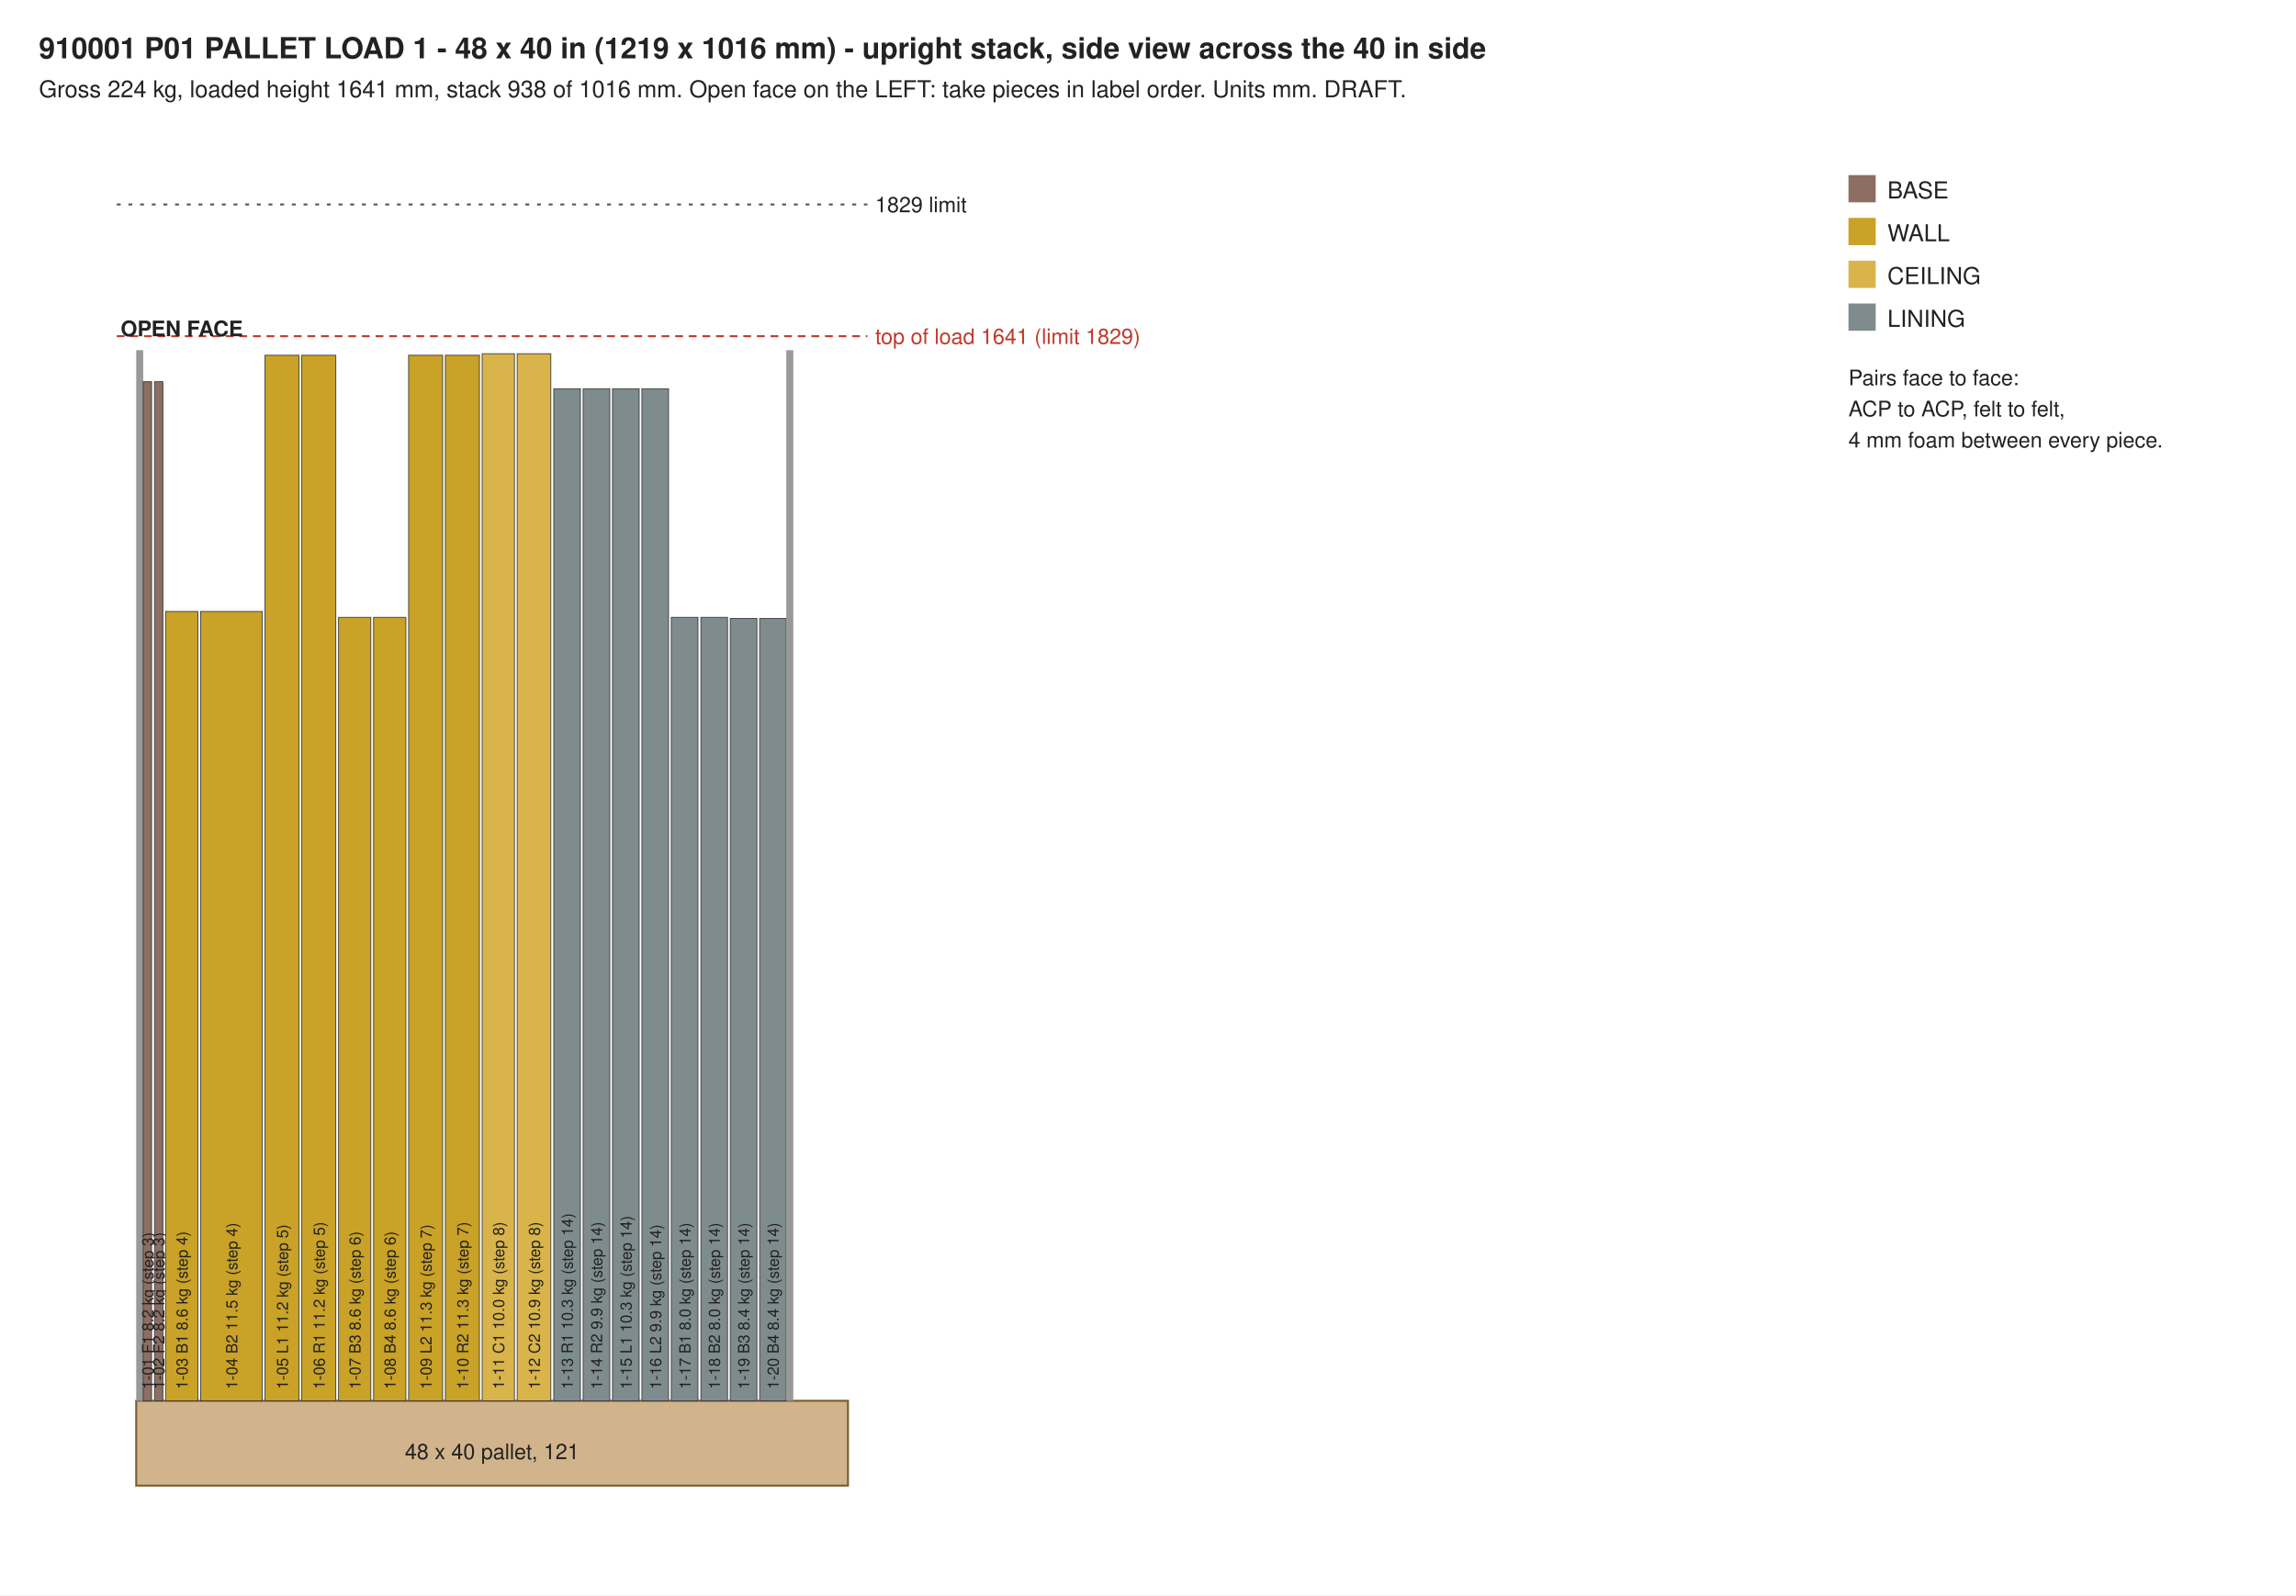
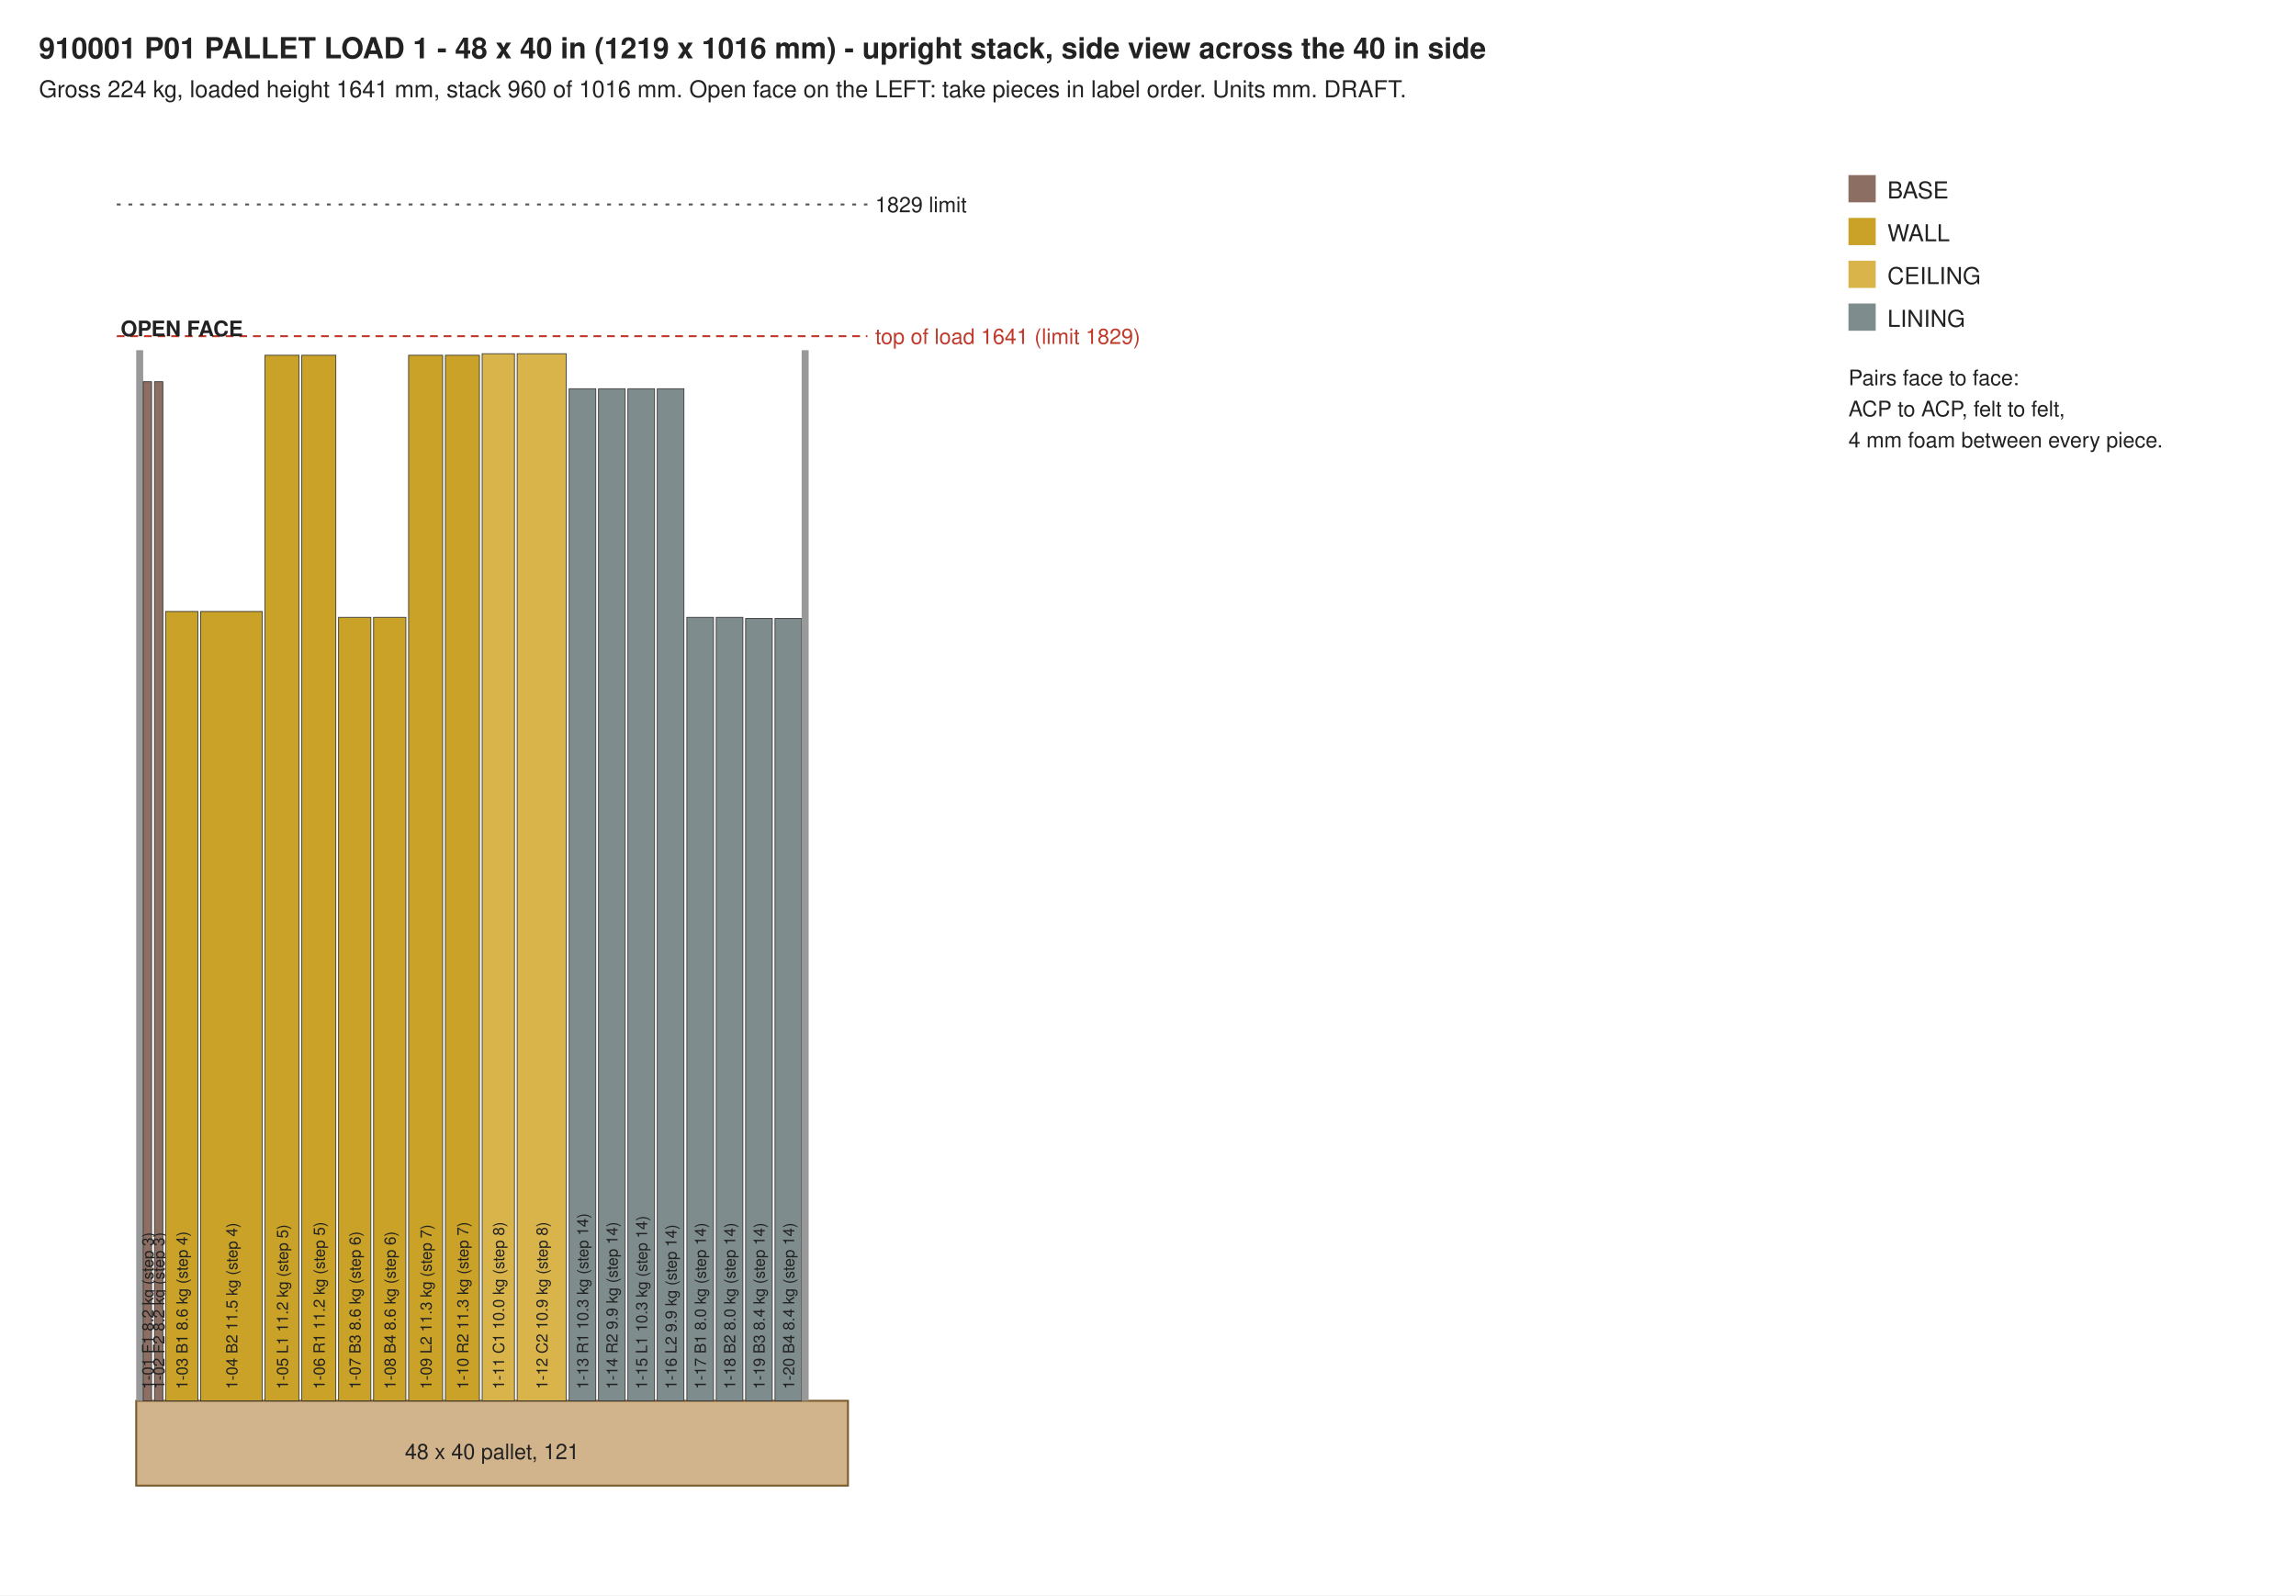
<svg xmlns="http://www.w3.org/2000/svg" width="1180" height="820" viewBox="0 0 1180 820">
  <rect width="1180" height="820" fill="#ffffff" />
  <text x="20.0" y="30.0" font-family="Helvetica, Arial, sans-serif" font-size="15" text-anchor="start" font-weight="bold" fill="#222">910001 P01  PALLET LOAD 1 - 48 x 40 in (1219 x 1016 mm) - upright stack, side view across the 40 in side</text>
-   <text x="20.0" y="50.0" font-family="Helvetica, Arial, sans-serif" font-size="12" text-anchor="start" font-weight="normal" fill="#222">Gross 224 kg, loaded height 1641 mm, stack 938 of 1016 mm. Open face on the LEFT: take pieces in label order. Units mm. DRAFT.</text>
+   <text x="20.0" y="50.0" font-family="Helvetica, Arial, sans-serif" font-size="12" text-anchor="start" font-weight="normal" fill="#222">Gross 224 kg, loaded height 1641 mm, stack 960 of 1016 mm. Open face on the LEFT: take pieces in label order. Units mm. DRAFT.</text>
  <rect x="70" y="720" width="365.8" height="43.6" fill="#d2b48c" stroke="#7a5c2e" />
  <text x="252.9" y="750.0" font-family="Helvetica, Arial, sans-serif" font-size="11" text-anchor="middle" font-weight="normal" fill="#222">48 x 40 pallet, 121</text>
  <rect x="70" y="180.0" width="3.6" height="540.0" fill="#999" />
  <rect x="73.6" y="196.2" width="4.3" height="523.8" fill="#8d6e63" stroke="#333" stroke-width="0.4" />
  <g transform="translate(78.8,714.0) rotate(-90)">
    <text x="0.0" y="0.0" font-family="Helvetica, Arial, sans-serif" font-size="8" text-anchor="start" font-weight="normal" fill="#222">1-01 F1 8.2 kg (step 3)</text>
  </g>
  <rect x="79.4" y="196.2" width="4.3" height="523.8" fill="#8d6e63" stroke="#333" stroke-width="0.4" />
  <g transform="translate(84.5,714.0) rotate(-90)">
    <text x="0.0" y="0.0" font-family="Helvetica, Arial, sans-serif" font-size="8" text-anchor="start" font-weight="normal" fill="#222">1-02 F2 8.2 kg (step 3)</text>
  </g>
  <rect x="85.1" y="314.3" width="16.6" height="405.7" fill="#c9a227" stroke="#333" stroke-width="0.4" />
  <g transform="translate(96.4,714.0) rotate(-90)">
    <text x="0.0" y="0.0" font-family="Helvetica, Arial, sans-serif" font-size="8" text-anchor="start" font-weight="normal" fill="#222">1-03 B1 8.6 kg (step 4)</text>
  </g>
  <rect x="103.1" y="314.3" width="31.7" height="405.7" fill="#c9a227" stroke="#333" stroke-width="0.4" />
  <g transform="translate(122.0,714.0) rotate(-90)">
    <text x="0.0" y="0.0" font-family="Helvetica, Arial, sans-serif" font-size="8" text-anchor="start" font-weight="normal" fill="#222">1-04 B2 11.5 kg (step 4)</text>
  </g>
  <rect x="136.2" y="182.6" width="17.5" height="537.4" fill="#c9a227" stroke="#333" stroke-width="0.4" />
  <g transform="translate(148.0,714.0) rotate(-90)">
    <text x="0.0" y="0.0" font-family="Helvetica, Arial, sans-serif" font-size="8" text-anchor="start" font-weight="normal" fill="#222">1-05 L1 11.2 kg (step 5)</text>
  </g>
  <rect x="155.1" y="182.6" width="17.5" height="537.4" fill="#c9a227" stroke="#333" stroke-width="0.4" />
  <g transform="translate(166.9,714.0) rotate(-90)">
    <text x="0.0" y="0.0" font-family="Helvetica, Arial, sans-serif" font-size="8" text-anchor="start" font-weight="normal" fill="#222">1-06 R1 11.2 kg (step 5)</text>
  </g>
  <rect x="174.0" y="317.3" width="16.6" height="402.7" fill="#c9a227" stroke="#333" stroke-width="0.4" />
  <g transform="translate(185.3,714.0) rotate(-90)">
    <text x="0.0" y="0.0" font-family="Helvetica, Arial, sans-serif" font-size="8" text-anchor="start" font-weight="normal" fill="#222">1-07 B3 8.6 kg (step 6)</text>
  </g>
  <rect x="192.0" y="317.3" width="16.6" height="402.7" fill="#c9a227" stroke="#333" stroke-width="0.4" />
  <g transform="translate(203.3,714.0) rotate(-90)">
    <text x="0.0" y="0.0" font-family="Helvetica, Arial, sans-serif" font-size="8" text-anchor="start" font-weight="normal" fill="#222">1-08 B4 8.6 kg (step 6)</text>
  </g>
  <rect x="210.0" y="182.6" width="17.5" height="537.4" fill="#c9a227" stroke="#333" stroke-width="0.4" />
  <g transform="translate(221.8,714.0) rotate(-90)">
    <text x="0.0" y="0.0" font-family="Helvetica, Arial, sans-serif" font-size="8" text-anchor="start" font-weight="normal" fill="#222">1-09 L2 11.3 kg (step 7)</text>
  </g>
  <rect x="228.9" y="182.6" width="17.5" height="537.4" fill="#c9a227" stroke="#333" stroke-width="0.4" />
  <g transform="translate(240.7,714.0) rotate(-90)">
    <text x="0.0" y="0.0" font-family="Helvetica, Arial, sans-serif" font-size="8" text-anchor="start" font-weight="normal" fill="#222">1-10 R2 11.3 kg (step 7)</text>
  </g>
  <rect x="247.8" y="181.8" width="16.6" height="538.2" fill="#d9b44a" stroke="#333" stroke-width="0.4" />
  <g transform="translate(259.1,714.0) rotate(-90)">
    <text x="0.0" y="0.0" font-family="Helvetica, Arial, sans-serif" font-size="8" text-anchor="start" font-weight="normal" fill="#222">1-11 C1 10.0 kg (step 8)</text>
  </g>
-   <rect x="265.8" y="181.8" width="17.3" height="538.2" fill="#d9b44a" stroke="#333" stroke-width="0.4" />
-   <g transform="translate(277.5,714.0) rotate(-90)">
+   <rect x="265.8" y="181.8" width="25.2" height="538.2" fill="#d9b44a" stroke="#333" stroke-width="0.4" />
+   <g transform="translate(281.4,714.0) rotate(-90)">
    <text x="0.0" y="0.0" font-family="Helvetica, Arial, sans-serif" font-size="8" text-anchor="start" font-weight="normal" fill="#222">1-12 C2 10.9 kg (step 8)</text>
  </g>
-   <rect x="284.6" y="199.8" width="13.7" height="520.2" fill="#7f8c8d" stroke="#333" stroke-width="0.4" />
-   <g transform="translate(294.4,714.0) rotate(-90)">
+   <rect x="292.5" y="199.8" width="13.7" height="520.2" fill="#7f8c8d" stroke="#333" stroke-width="0.4" />
+   <g transform="translate(302.3,714.0) rotate(-90)">
    <text x="0.0" y="0.0" font-family="Helvetica, Arial, sans-serif" font-size="8" text-anchor="start" font-weight="normal" fill="#222">1-13 R1 10.3 kg (step 14)</text>
  </g>
-   <rect x="299.7" y="199.8" width="13.7" height="520.2" fill="#7f8c8d" stroke="#333" stroke-width="0.4" />
-   <g transform="translate(309.5,714.0) rotate(-90)">
+   <rect x="307.6" y="199.8" width="13.7" height="520.2" fill="#7f8c8d" stroke="#333" stroke-width="0.4" />
+   <g transform="translate(317.4,714.0) rotate(-90)">
    <text x="0.0" y="0.0" font-family="Helvetica, Arial, sans-serif" font-size="8" text-anchor="start" font-weight="normal" fill="#222">1-14 R2 9.9 kg (step 14)</text>
  </g>
-   <rect x="314.8" y="199.8" width="13.7" height="520.2" fill="#7f8c8d" stroke="#333" stroke-width="0.4" />
-   <g transform="translate(324.6,714.0) rotate(-90)">
+   <rect x="322.7" y="199.8" width="13.7" height="520.2" fill="#7f8c8d" stroke="#333" stroke-width="0.4" />
+   <g transform="translate(332.6,714.0) rotate(-90)">
    <text x="0.0" y="0.0" font-family="Helvetica, Arial, sans-serif" font-size="8" text-anchor="start" font-weight="normal" fill="#222">1-15 L1 10.3 kg (step 14)</text>
  </g>
-   <rect x="329.9" y="199.8" width="13.7" height="520.2" fill="#7f8c8d" stroke="#333" stroke-width="0.4" />
-   <g transform="translate(339.8,714.0) rotate(-90)">
+   <rect x="337.8" y="199.8" width="13.7" height="520.2" fill="#7f8c8d" stroke="#333" stroke-width="0.4" />
+   <g transform="translate(347.7,714.0) rotate(-90)">
    <text x="0.0" y="0.0" font-family="Helvetica, Arial, sans-serif" font-size="8" text-anchor="start" font-weight="normal" fill="#222">1-16 L2 9.9 kg (step 14)</text>
  </g>
-   <rect x="345.0" y="317.3" width="13.7" height="402.7" fill="#7f8c8d" stroke="#333" stroke-width="0.4" />
-   <g transform="translate(354.9,714.0) rotate(-90)">
+   <rect x="353.0" y="317.3" width="13.7" height="402.7" fill="#7f8c8d" stroke="#333" stroke-width="0.4" />
+   <g transform="translate(362.8,714.0) rotate(-90)">
    <text x="0.0" y="0.0" font-family="Helvetica, Arial, sans-serif" font-size="8" text-anchor="start" font-weight="normal" fill="#222">1-17 B1 8.0 kg (step 14)</text>
  </g>
-   <rect x="360.2" y="317.3" width="13.7" height="402.7" fill="#7f8c8d" stroke="#333" stroke-width="0.4" />
-   <g transform="translate(370.0,714.0) rotate(-90)">
+   <rect x="368.1" y="317.3" width="13.7" height="402.7" fill="#7f8c8d" stroke="#333" stroke-width="0.4" />
+   <g transform="translate(377.9,714.0) rotate(-90)">
    <text x="0.0" y="0.0" font-family="Helvetica, Arial, sans-serif" font-size="8" text-anchor="start" font-weight="normal" fill="#222">1-18 B2 8.0 kg (step 14)</text>
  </g>
-   <rect x="375.3" y="317.9" width="13.7" height="402.1" fill="#7f8c8d" stroke="#333" stroke-width="0.4" />
-   <g transform="translate(385.1,714.0) rotate(-90)">
+   <rect x="383.2" y="317.9" width="13.7" height="402.1" fill="#7f8c8d" stroke="#333" stroke-width="0.4" />
+   <g transform="translate(393.0,714.0) rotate(-90)">
    <text x="0.0" y="0.0" font-family="Helvetica, Arial, sans-serif" font-size="8" text-anchor="start" font-weight="normal" fill="#222">1-19 B3 8.4 kg (step 14)</text>
  </g>
-   <rect x="390.4" y="317.9" width="13.7" height="402.1" fill="#7f8c8d" stroke="#333" stroke-width="0.4" />
-   <g transform="translate(400.2,714.0) rotate(-90)">
+   <rect x="398.3" y="317.9" width="13.7" height="402.1" fill="#7f8c8d" stroke="#333" stroke-width="0.4" />
+   <g transform="translate(408.2,714.0) rotate(-90)">
    <text x="0.0" y="0.0" font-family="Helvetica, Arial, sans-serif" font-size="8" text-anchor="start" font-weight="normal" fill="#222">1-20 B4 8.4 kg (step 14)</text>
  </g>
-   <rect x="404.1" y="180.0" width="3.6" height="540.0" fill="#999" />
+   <rect x="412.0" y="180.0" width="3.6" height="540.0" fill="#999" />
  <line x1="60" y1="172.8" x2="445.8" y2="172.8" stroke="#c0392b" stroke-dasharray="4 3" />
  <text x="449.8" y="176.8" font-family="Helvetica, Arial, sans-serif" font-size="11" text-anchor="start" font-weight="normal" fill="#c0392b">top of load 1641 (limit 1829)</text>
  <line x1="60" y1="105.1" x2="445.8" y2="105.1" stroke="#555" stroke-dasharray="2 4" />
  <text x="449.8" y="109.1" font-family="Helvetica, Arial, sans-serif" font-size="11" text-anchor="start" font-weight="normal" fill="#222">1829 limit</text>
  <text x="62.0" y="172.8" font-family="Helvetica, Arial, sans-serif" font-size="11" text-anchor="start" font-weight="bold" fill="#222">OPEN FACE</text>
  <rect x="950" y="90" width="14" height="14" fill="#8d6e63" />
  <text x="970.0" y="102.0" font-family="Helvetica, Arial, sans-serif" font-size="12" text-anchor="start" font-weight="normal" fill="#222">BASE</text>
  <rect x="950" y="112" width="14" height="14" fill="#c9a227" />
  <text x="970.0" y="124.0" font-family="Helvetica, Arial, sans-serif" font-size="12" text-anchor="start" font-weight="normal" fill="#222">WALL</text>
  <rect x="950" y="134" width="14" height="14" fill="#d9b44a" />
  <text x="970.0" y="146.0" font-family="Helvetica, Arial, sans-serif" font-size="12" text-anchor="start" font-weight="normal" fill="#222">CEILING</text>
  <rect x="950" y="156" width="14" height="14" fill="#7f8c8d" />
  <text x="970.0" y="168.0" font-family="Helvetica, Arial, sans-serif" font-size="12" text-anchor="start" font-weight="normal" fill="#222">LINING</text>
  <text x="950.0" y="198.0" font-family="Helvetica, Arial, sans-serif" font-size="11" text-anchor="start" font-weight="normal" fill="#222">Pairs face to face:</text>
  <text x="950.0" y="214.0" font-family="Helvetica, Arial, sans-serif" font-size="11" text-anchor="start" font-weight="normal" fill="#222">ACP to ACP, felt to felt,</text>
  <text x="950.0" y="230.0" font-family="Helvetica, Arial, sans-serif" font-size="11" text-anchor="start" font-weight="normal" fill="#222">4 mm foam between every piece.</text>
</svg>
